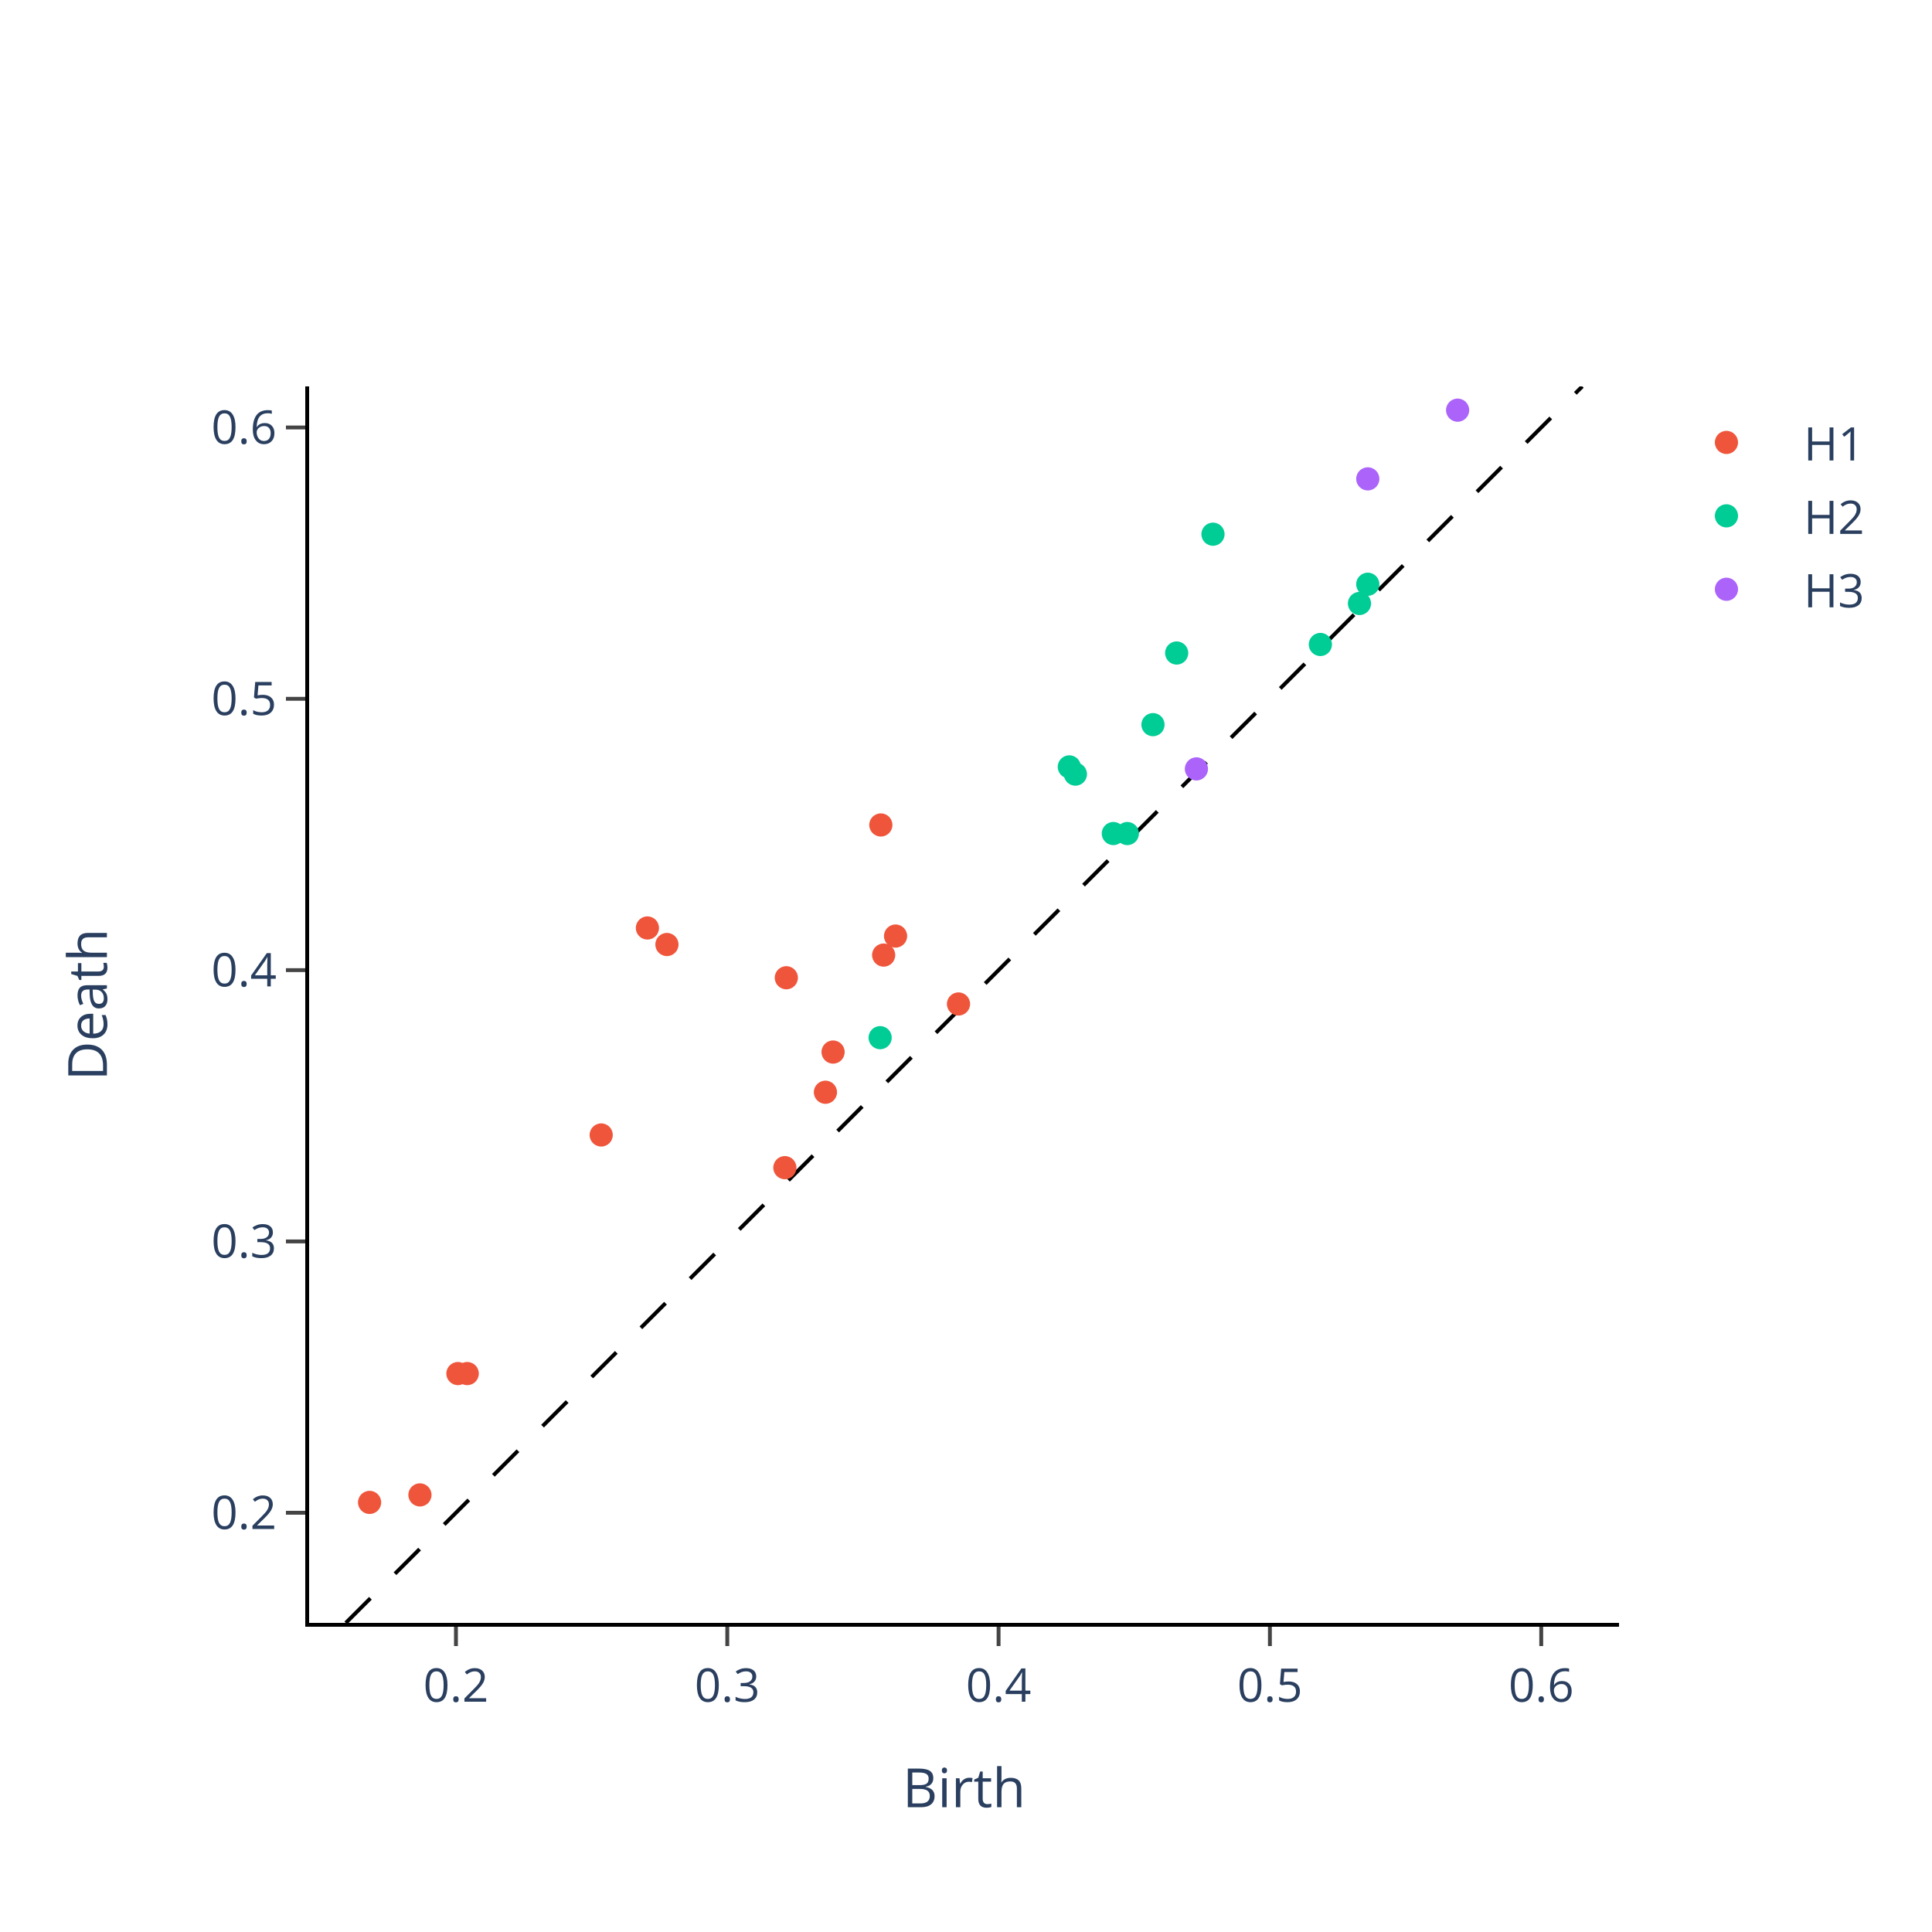
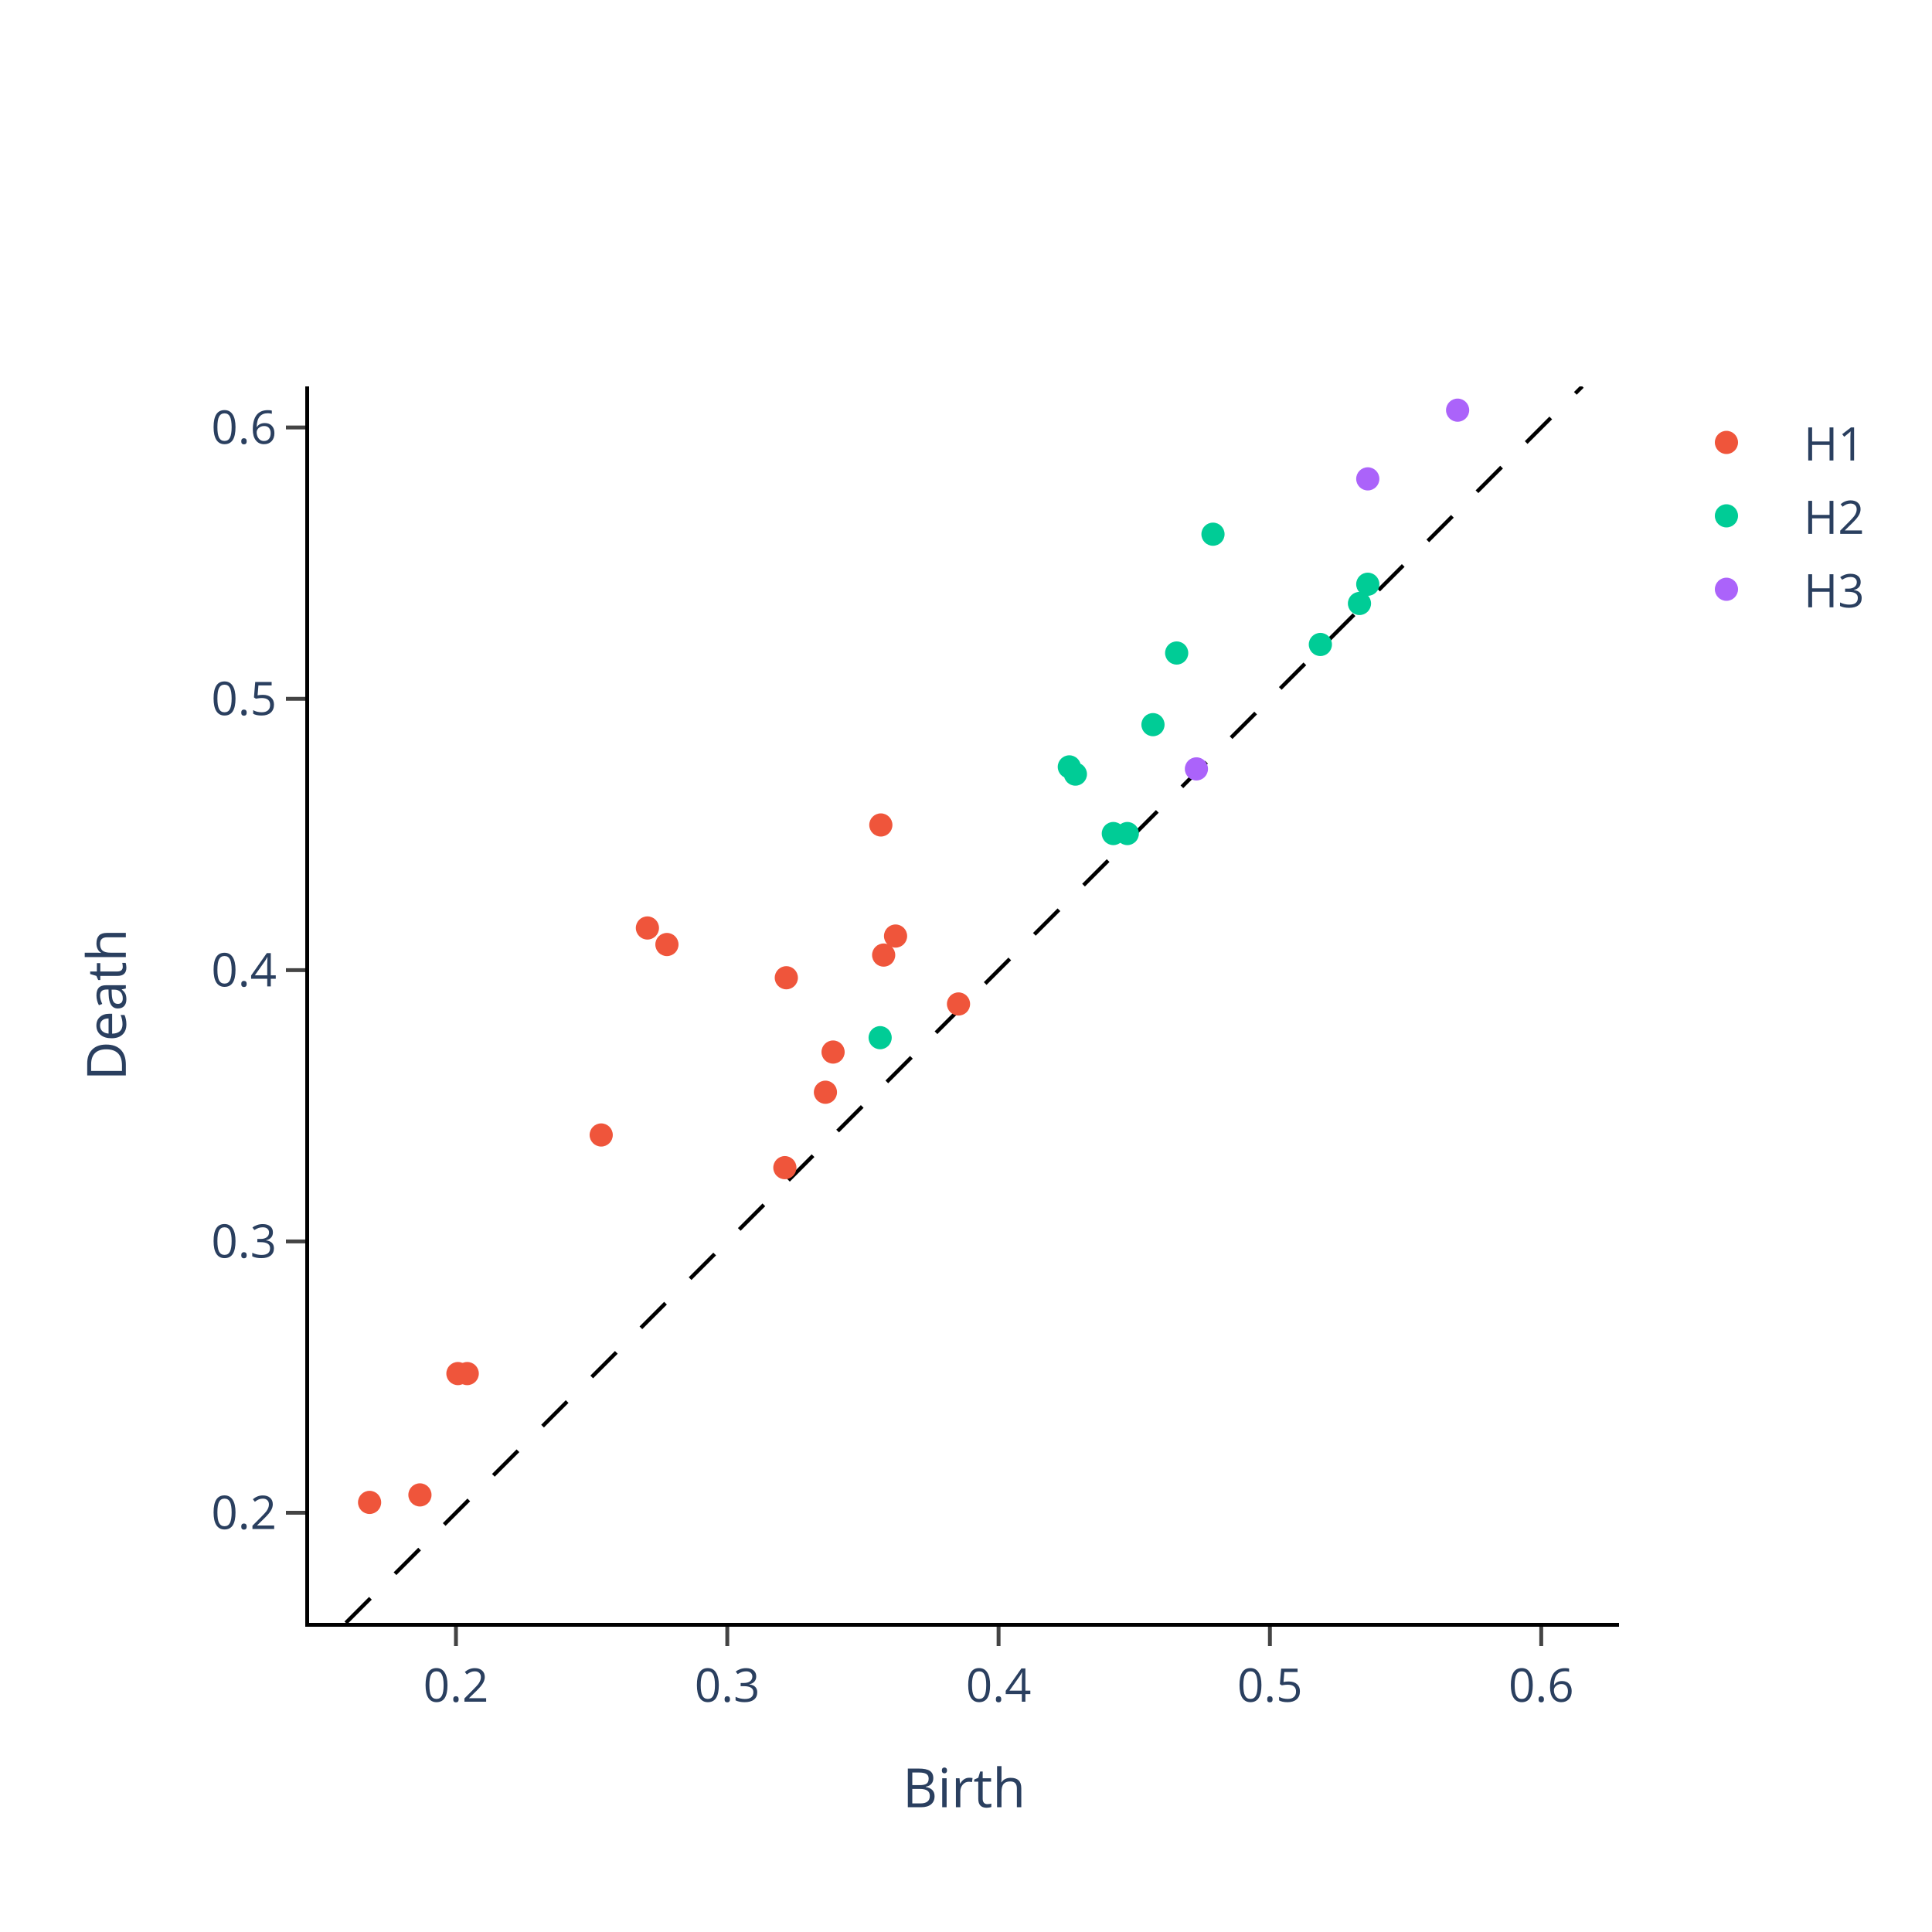
<svg xmlns="http://www.w3.org/2000/svg" class="main-svg" width="500" height="500" style="" viewBox="0 0 500 500">
  <rect x="0" y="0" width="500" height="500" style="fill: rgb(255, 255, 255); fill-opacity: 1;" />
-   <defs id="defs-e5f682">
+   <defs id="defs-61e026">
    <g class="clips">
-       <clipPath id="clipe5f682xyplot" class="plotclip">
+       <clipPath id="clip61e026xyplot" class="plotclip">
        <rect width="339" height="320" />
      </clipPath>
-       <clipPath class="axesclip" id="clipe5f682x">
+       <clipPath class="axesclip" id="clip61e026x">
        <rect x="80" y="0" width="339" height="500" />
      </clipPath>
-       <clipPath class="axesclip" id="clipe5f682y">
+       <clipPath class="axesclip" id="clip61e026y">
        <rect x="0" y="100" width="500" height="320" />
      </clipPath>
-       <clipPath class="axesclip" id="clipe5f682xy">
+       <clipPath class="axesclip" id="clip61e026xy">
        <rect x="80" y="100" width="339" height="320" />
      </clipPath>
    </g>
    <g class="gradients" />
    <g class="patterns" />
  </defs>
  <g class="bglayer" />
  <g class="layer-below">
    <g class="imagelayer" />
    <g class="shapelayer" />
  </g>
  <g class="cartesianlayer">
    <g class="subplot xy">
      <g class="layer-subplot">
        <g class="shapelayer" />
        <g class="imagelayer" />
      </g>
      <g class="minor-gridlayer">
        <g class="x" />
        <g class="y" />
      </g>
      <g class="gridlayer">
        <g class="x">
          <path class="xgrid crisp" transform="translate(118,0)" d="M0,100v320" style="stroke: rgb(255, 255, 255); stroke-opacity: 1; stroke-width: 1px;" />
          <path class="xgrid crisp" transform="translate(188.22,0)" d="M0,100v320" style="stroke: rgb(255, 255, 255); stroke-opacity: 1; stroke-width: 1px;" />
          <path class="xgrid crisp" transform="translate(258.43,0)" d="M0,100v320" style="stroke: rgb(255, 255, 255); stroke-opacity: 1; stroke-width: 1px;" />
          <path class="xgrid crisp" transform="translate(328.65,0)" d="M0,100v320" style="stroke: rgb(255, 255, 255); stroke-opacity: 1; stroke-width: 1px;" />
          <path class="xgrid crisp" transform="translate(398.87,0)" d="M0,100v320" style="stroke: rgb(255, 255, 255); stroke-opacity: 1; stroke-width: 1px;" />
        </g>
        <g class="y">
          <path class="ygrid crisp" transform="translate(0,391.5)" d="M80,0h339" style="stroke: rgb(255, 255, 255); stroke-opacity: 1; stroke-width: 1px;" />
          <path class="ygrid crisp" transform="translate(0,321.28)" d="M80,0h339" style="stroke: rgb(255, 255, 255); stroke-opacity: 1; stroke-width: 1px;" />
          <path class="ygrid crisp" transform="translate(0,251.07)" d="M80,0h339" style="stroke: rgb(255, 255, 255); stroke-opacity: 1; stroke-width: 1px;" />
          <path class="ygrid crisp" transform="translate(0,180.85)" d="M80,0h339" style="stroke: rgb(255, 255, 255); stroke-opacity: 1; stroke-width: 1px;" />
          <path class="ygrid crisp" transform="translate(0,110.63)" d="M80,0h339" style="stroke: rgb(255, 255, 255); stroke-opacity: 1; stroke-width: 1px;" />
        </g>
      </g>
      <g class="zerolinelayer" />
+       <g class="layer-between">
+         <g class="shapelayer" />
+         <g class="imagelayer" />
+       </g>
      <path class="xlines-below" />
      <path class="ylines-below" />
      <g class="overlines-below" />
      <g class="xaxislayer-below" />
      <g class="yaxislayer-below" />
      <g class="overaxes-below" />
-       <g class="plot" transform="translate(80,100)" clip-path="url(#clipe5f682xyplot)">
-         <g class="scatterlayer mlayer">
-           <g class="trace scatter trace21c191" style="stroke-miterlimit: 2; opacity: 1;">
-             <g class="fills" />
-             <g class="errorbars" />
-             <g class="lines">
-               <path class="js-line" d="M9.5,320L329.5,0" style="vector-effect: none; fill: none; stroke: rgb(0, 0, 0); stroke-opacity: 1; stroke-dasharray: 9px, 9px; stroke-width: 1px; opacity: 1;" />
-             </g>
-             <g class="points" />
-             <g class="text" />
-           </g>
-           <g class="trace scatter trace7879db" style="stroke-miterlimit: 2; opacity: 1;">
-             <g class="fills" />
-             <g class="errorbars" />
-             <g class="lines" />
-             <g class="points">
-               <path class="point" transform="translate(168.06,159.83)" d="M3,0A3,3 0 1,1 0,-3A3,3 0 0,1 3,0Z" style="opacity: 1; stroke-width: 0px; fill: rgb(239, 85, 59); fill-opacity: 1;" />
-               <path class="point" transform="translate(151.77,142.25)" d="M3,0A3,3 0 1,1 0,-3A3,3 0 0,1 3,0Z" style="opacity: 1; stroke-width: 0px; fill: rgb(239, 85, 59); fill-opacity: 1;" />
-               <path class="point" transform="translate(148.69,147.17)" d="M3,0A3,3 0 1,1 0,-3A3,3 0 0,1 3,0Z" style="opacity: 1; stroke-width: 0px; fill: rgb(239, 85, 59); fill-opacity: 1;" />
-               <path class="point" transform="translate(147.96,113.5)" d="M3,0A3,3 0 1,1 0,-3A3,3 0 0,1 3,0Z" style="opacity: 1; stroke-width: 0px; fill: rgb(239, 85, 59); fill-opacity: 1;" />
-               <path class="point" transform="translate(135.6,172.27)" d="M3,0A3,3 0 1,1 0,-3A3,3 0 0,1 3,0Z" style="opacity: 1; stroke-width: 0px; fill: rgb(239, 85, 59); fill-opacity: 1;" />
-               <path class="point" transform="translate(133.62,182.67)" d="M3,0A3,3 0 1,1 0,-3A3,3 0 0,1 3,0Z" style="opacity: 1; stroke-width: 0px; fill: rgb(239, 85, 59); fill-opacity: 1;" />
-               <path class="point" transform="translate(123.5,153.04)" d="M3,0A3,3 0 1,1 0,-3A3,3 0 0,1 3,0Z" style="opacity: 1; stroke-width: 0px; fill: rgb(239, 85, 59); fill-opacity: 1;" />
-               <path class="point" transform="translate(123.12,202.19)" d="M3,0A3,3 0 1,1 0,-3A3,3 0 0,1 3,0Z" style="opacity: 1; stroke-width: 0px; fill: rgb(239, 85, 59); fill-opacity: 1;" />
-               <path class="point" transform="translate(92.6,144.44)" d="M3,0A3,3 0 1,1 0,-3A3,3 0 0,1 3,0Z" style="opacity: 1; stroke-width: 0px; fill: rgb(239, 85, 59); fill-opacity: 1;" />
-               <path class="point" transform="translate(87.55,140.16)" d="M3,0A3,3 0 1,1 0,-3A3,3 0 0,1 3,0Z" style="opacity: 1; stroke-width: 0px; fill: rgb(239, 85, 59); fill-opacity: 1;" />
-               <path class="point" transform="translate(75.59,193.73)" d="M3,0A3,3 0 1,1 0,-3A3,3 0 0,1 3,0Z" style="opacity: 1; stroke-width: 0px; fill: rgb(239, 85, 59); fill-opacity: 1;" />
-               <path class="point" transform="translate(40.92,255.48)" d="M3,0A3,3 0 1,1 0,-3A3,3 0 0,1 3,0Z" style="opacity: 1; stroke-width: 0px; fill: rgb(239, 85, 59); fill-opacity: 1;" />
-               <path class="point" transform="translate(38.51,255.48)" d="M3,0A3,3 0 1,1 0,-3A3,3 0 0,1 3,0Z" style="opacity: 1; stroke-width: 0px; fill: rgb(239, 85, 59); fill-opacity: 1;" />
-               <path class="point" transform="translate(28.68,286.88)" d="M3,0A3,3 0 1,1 0,-3A3,3 0 0,1 3,0Z" style="opacity: 1; stroke-width: 0px; fill: rgb(239, 85, 59); fill-opacity: 1;" />
-               <path class="point" transform="translate(15.65,288.82)" d="M3,0A3,3 0 1,1 0,-3A3,3 0 0,1 3,0Z" style="opacity: 1; stroke-width: 0px; fill: rgb(239, 85, 59); fill-opacity: 1;" />
-             </g>
-             <g class="text" />
-           </g>
-           <g class="trace scatter trace972d61" style="stroke-miterlimit: 2; opacity: 1;">
-             <g class="fills" />
-             <g class="errorbars" />
-             <g class="lines" />
-             <g class="points">
-               <path class="point" transform="translate(273.98,51.2)" d="M3,0A3,3 0 1,1 0,-3A3,3 0 0,1 3,0Z" style="opacity: 1; stroke-width: 0px; fill: rgb(0, 204, 150); fill-opacity: 1;" />
-               <path class="point" transform="translate(271.83,56.18)" d="M3,0A3,3 0 1,1 0,-3A3,3 0 0,1 3,0Z" style="opacity: 1; stroke-width: 0px; fill: rgb(0, 204, 150); fill-opacity: 1;" />
-               <path class="point" transform="translate(261.71,66.79)" d="M3,0A3,3 0 1,1 0,-3A3,3 0 0,1 3,0Z" style="opacity: 1; stroke-width: 0px; fill: rgb(0, 204, 150); fill-opacity: 1;" />
-               <path class="point" transform="translate(233.92,38.25)" d="M3,0A3,3 0 1,1 0,-3A3,3 0 0,1 3,0Z" style="opacity: 1; stroke-width: 0px; fill: rgb(0, 204, 150); fill-opacity: 1;" />
-               <path class="point" transform="translate(224.52,69)" d="M3,0A3,3 0 1,1 0,-3A3,3 0 0,1 3,0Z" style="opacity: 1; stroke-width: 0px; fill: rgb(0, 204, 150); fill-opacity: 1;" />
-               <path class="point" transform="translate(218.39,87.54)" d="M3,0A3,3 0 1,1 0,-3A3,3 0 0,1 3,0Z" style="opacity: 1; stroke-width: 0px; fill: rgb(0, 204, 150); fill-opacity: 1;" />
-               <path class="point" transform="translate(211.75,115.72)" d="M3,0A3,3 0 1,1 0,-3A3,3 0 0,1 3,0Z" style="opacity: 1; stroke-width: 0px; fill: rgb(0, 204, 150); fill-opacity: 1;" />
-               <path class="point" transform="translate(208.13,115.72)" d="M3,0A3,3 0 1,1 0,-3A3,3 0 0,1 3,0Z" style="opacity: 1; stroke-width: 0px; fill: rgb(0, 204, 150); fill-opacity: 1;" />
-               <path class="point" transform="translate(198.31,100.34)" d="M3,0A3,3 0 1,1 0,-3A3,3 0 0,1 3,0Z" style="opacity: 1; stroke-width: 0px; fill: rgb(0, 204, 150); fill-opacity: 1;" />
-               <path class="point" transform="translate(196.74,98.47)" d="M3,0A3,3 0 1,1 0,-3A3,3 0 0,1 3,0Z" style="opacity: 1; stroke-width: 0px; fill: rgb(0, 204, 150); fill-opacity: 1;" />
-               <path class="point" transform="translate(147.78,168.55)" d="M3,0A3,3 0 1,1 0,-3A3,3 0 0,1 3,0Z" style="opacity: 1; stroke-width: 0px; fill: rgb(0, 204, 150); fill-opacity: 1;" />
-             </g>
-             <g class="text" />
-           </g>
-           <g class="trace scatter trace408f0e" style="stroke-miterlimit: 2; opacity: 1;">
-             <g class="fills" />
-             <g class="errorbars" />
-             <g class="lines" />
-             <g class="points">
-               <path class="point" transform="translate(297.23,6.15)" d="M3,0A3,3 0 1,1 0,-3A3,3 0 0,1 3,0Z" style="opacity: 1; stroke-width: 0px; fill: rgb(171, 99, 250); fill-opacity: 1;" />
-               <path class="point" transform="translate(273.98,23.93)" d="M3,0A3,3 0 1,1 0,-3A3,3 0 0,1 3,0Z" style="opacity: 1; stroke-width: 0px; fill: rgb(171, 99, 250); fill-opacity: 1;" />
-               <path class="point" transform="translate(229.63,98.99)" d="M3,0A3,3 0 1,1 0,-3A3,3 0 0,1 3,0Z" style="opacity: 1; stroke-width: 0px; fill: rgb(171, 99, 250); fill-opacity: 1;" />
-             </g>
-             <g class="text" />
-           </g>
-         </g>
-       </g>
-       <g class="overplot" />
+       <g class="overplot">
+         <g class="xy" transform="translate(80,100)" clip-path="url(#clip61e026xyplot)">
+           <g class="scatterlayer mlayer">
+             <g class="trace scatter trace063516" style="stroke-miterlimit: 2; opacity: 1;">
+               <g class="fills" />
+               <g class="errorbars" />
+               <g class="lines">
+                 <path class="js-line" d="M9.5,320L329.5,0" style="vector-effect: none; fill: none; stroke: rgb(0, 0, 0); stroke-opacity: 1; stroke-dasharray: 9px, 9px; stroke-width: 1px; opacity: 1;" />
+               </g>
+               <g class="points" />
+               <g class="text" />
+             </g>
+             <g class="trace scatter traceb91d7d" style="stroke-miterlimit: 2; opacity: 1;">
+               <g class="fills" />
+               <g class="errorbars" />
+               <g class="lines" />
+               <g class="points">
+                 <path class="point" transform="translate(168.06,159.83)" d="M3,0A3,3 0 1,1 0,-3A3,3 0 0,1 3,0Z" style="opacity: 1; stroke-width: 0px; fill: rgb(239, 85, 59); fill-opacity: 1;" />
+                 <path class="point" transform="translate(151.77,142.25)" d="M3,0A3,3 0 1,1 0,-3A3,3 0 0,1 3,0Z" style="opacity: 1; stroke-width: 0px; fill: rgb(239, 85, 59); fill-opacity: 1;" />
+                 <path class="point" transform="translate(148.69,147.17)" d="M3,0A3,3 0 1,1 0,-3A3,3 0 0,1 3,0Z" style="opacity: 1; stroke-width: 0px; fill: rgb(239, 85, 59); fill-opacity: 1;" />
+                 <path class="point" transform="translate(147.96,113.5)" d="M3,0A3,3 0 1,1 0,-3A3,3 0 0,1 3,0Z" style="opacity: 1; stroke-width: 0px; fill: rgb(239, 85, 59); fill-opacity: 1;" />
+                 <path class="point" transform="translate(135.6,172.27)" d="M3,0A3,3 0 1,1 0,-3A3,3 0 0,1 3,0Z" style="opacity: 1; stroke-width: 0px; fill: rgb(239, 85, 59); fill-opacity: 1;" />
+                 <path class="point" transform="translate(133.62,182.67)" d="M3,0A3,3 0 1,1 0,-3A3,3 0 0,1 3,0Z" style="opacity: 1; stroke-width: 0px; fill: rgb(239, 85, 59); fill-opacity: 1;" />
+                 <path class="point" transform="translate(123.5,153.04)" d="M3,0A3,3 0 1,1 0,-3A3,3 0 0,1 3,0Z" style="opacity: 1; stroke-width: 0px; fill: rgb(239, 85, 59); fill-opacity: 1;" />
+                 <path class="point" transform="translate(123.12,202.19)" d="M3,0A3,3 0 1,1 0,-3A3,3 0 0,1 3,0Z" style="opacity: 1; stroke-width: 0px; fill: rgb(239, 85, 59); fill-opacity: 1;" />
+                 <path class="point" transform="translate(92.6,144.44)" d="M3,0A3,3 0 1,1 0,-3A3,3 0 0,1 3,0Z" style="opacity: 1; stroke-width: 0px; fill: rgb(239, 85, 59); fill-opacity: 1;" />
+                 <path class="point" transform="translate(87.55,140.16)" d="M3,0A3,3 0 1,1 0,-3A3,3 0 0,1 3,0Z" style="opacity: 1; stroke-width: 0px; fill: rgb(239, 85, 59); fill-opacity: 1;" />
+                 <path class="point" transform="translate(75.59,193.73)" d="M3,0A3,3 0 1,1 0,-3A3,3 0 0,1 3,0Z" style="opacity: 1; stroke-width: 0px; fill: rgb(239, 85, 59); fill-opacity: 1;" />
+                 <path class="point" transform="translate(40.92,255.48)" d="M3,0A3,3 0 1,1 0,-3A3,3 0 0,1 3,0Z" style="opacity: 1; stroke-width: 0px; fill: rgb(239, 85, 59); fill-opacity: 1;" />
+                 <path class="point" transform="translate(38.51,255.48)" d="M3,0A3,3 0 1,1 0,-3A3,3 0 0,1 3,0Z" style="opacity: 1; stroke-width: 0px; fill: rgb(239, 85, 59); fill-opacity: 1;" />
+                 <path class="point" transform="translate(28.68,286.88)" d="M3,0A3,3 0 1,1 0,-3A3,3 0 0,1 3,0Z" style="opacity: 1; stroke-width: 0px; fill: rgb(239, 85, 59); fill-opacity: 1;" />
+                 <path class="point" transform="translate(15.65,288.82)" d="M3,0A3,3 0 1,1 0,-3A3,3 0 0,1 3,0Z" style="opacity: 1; stroke-width: 0px; fill: rgb(239, 85, 59); fill-opacity: 1;" />
+               </g>
+               <g class="text" />
+             </g>
+             <g class="trace scatter trace1de7b7" style="stroke-miterlimit: 2; opacity: 1;">
+               <g class="fills" />
+               <g class="errorbars" />
+               <g class="lines" />
+               <g class="points">
+                 <path class="point" transform="translate(273.98,51.2)" d="M3,0A3,3 0 1,1 0,-3A3,3 0 0,1 3,0Z" style="opacity: 1; stroke-width: 0px; fill: rgb(0, 204, 150); fill-opacity: 1;" />
+                 <path class="point" transform="translate(271.83,56.18)" d="M3,0A3,3 0 1,1 0,-3A3,3 0 0,1 3,0Z" style="opacity: 1; stroke-width: 0px; fill: rgb(0, 204, 150); fill-opacity: 1;" />
+                 <path class="point" transform="translate(261.71,66.79)" d="M3,0A3,3 0 1,1 0,-3A3,3 0 0,1 3,0Z" style="opacity: 1; stroke-width: 0px; fill: rgb(0, 204, 150); fill-opacity: 1;" />
+                 <path class="point" transform="translate(233.92,38.25)" d="M3,0A3,3 0 1,1 0,-3A3,3 0 0,1 3,0Z" style="opacity: 1; stroke-width: 0px; fill: rgb(0, 204, 150); fill-opacity: 1;" />
+                 <path class="point" transform="translate(224.52,69)" d="M3,0A3,3 0 1,1 0,-3A3,3 0 0,1 3,0Z" style="opacity: 1; stroke-width: 0px; fill: rgb(0, 204, 150); fill-opacity: 1;" />
+                 <path class="point" transform="translate(218.39,87.54)" d="M3,0A3,3 0 1,1 0,-3A3,3 0 0,1 3,0Z" style="opacity: 1; stroke-width: 0px; fill: rgb(0, 204, 150); fill-opacity: 1;" />
+                 <path class="point" transform="translate(211.75,115.72)" d="M3,0A3,3 0 1,1 0,-3A3,3 0 0,1 3,0Z" style="opacity: 1; stroke-width: 0px; fill: rgb(0, 204, 150); fill-opacity: 1;" />
+                 <path class="point" transform="translate(208.13,115.72)" d="M3,0A3,3 0 1,1 0,-3A3,3 0 0,1 3,0Z" style="opacity: 1; stroke-width: 0px; fill: rgb(0, 204, 150); fill-opacity: 1;" />
+                 <path class="point" transform="translate(198.31,100.34)" d="M3,0A3,3 0 1,1 0,-3A3,3 0 0,1 3,0Z" style="opacity: 1; stroke-width: 0px; fill: rgb(0, 204, 150); fill-opacity: 1;" />
+                 <path class="point" transform="translate(196.74,98.47)" d="M3,0A3,3 0 1,1 0,-3A3,3 0 0,1 3,0Z" style="opacity: 1; stroke-width: 0px; fill: rgb(0, 204, 150); fill-opacity: 1;" />
+                 <path class="point" transform="translate(147.78,168.55)" d="M3,0A3,3 0 1,1 0,-3A3,3 0 0,1 3,0Z" style="opacity: 1; stroke-width: 0px; fill: rgb(0, 204, 150); fill-opacity: 1;" />
+               </g>
+               <g class="text" />
+             </g>
+             <g class="trace scatter trace35934e" style="stroke-miterlimit: 2; opacity: 1;">
+               <g class="fills" />
+               <g class="errorbars" />
+               <g class="lines" />
+               <g class="points">
+                 <path class="point" transform="translate(297.23,6.15)" d="M3,0A3,3 0 1,1 0,-3A3,3 0 0,1 3,0Z" style="opacity: 1; stroke-width: 0px; fill: rgb(171, 99, 250); fill-opacity: 1;" />
+                 <path class="point" transform="translate(273.98,23.93)" d="M3,0A3,3 0 1,1 0,-3A3,3 0 0,1 3,0Z" style="opacity: 1; stroke-width: 0px; fill: rgb(171, 99, 250); fill-opacity: 1;" />
+                 <path class="point" transform="translate(229.63,98.99)" d="M3,0A3,3 0 1,1 0,-3A3,3 0 0,1 3,0Z" style="opacity: 1; stroke-width: 0px; fill: rgb(171, 99, 250); fill-opacity: 1;" />
+               </g>
+               <g class="text" />
+             </g>
+           </g>
+         </g>
+       </g>
      <path class="xlines-above crisp" d="M79,420.5H419" style="fill: none; stroke-width: 1px; stroke: rgb(0, 0, 0); stroke-opacity: 1;" />
      <path class="ylines-above crisp" d="M79.5,100V420" style="fill: none; stroke-width: 1px; stroke: rgb(0, 0, 0); stroke-opacity: 1;" />
      <g class="overlines-above" />
      <g class="xaxislayer-above">
        <path class="xtick ticks crisp" d="M0,421v5" transform="translate(118,0)" style="stroke: rgb(68, 68, 68); stroke-opacity: 1; stroke-width: 1px;" />
        <path class="xtick ticks crisp" d="M0,421v5" transform="translate(188.22,0)" style="stroke: rgb(68, 68, 68); stroke-opacity: 1; stroke-width: 1px;" />
        <path class="xtick ticks crisp" d="M0,421v5" transform="translate(258.43,0)" style="stroke: rgb(68, 68, 68); stroke-opacity: 1; stroke-width: 1px;" />
        <path class="xtick ticks crisp" d="M0,421v5" transform="translate(328.65,0)" style="stroke: rgb(68, 68, 68); stroke-opacity: 1; stroke-width: 1px;" />
        <path class="xtick ticks crisp" d="M0,421v5" transform="translate(398.87,0)" style="stroke: rgb(68, 68, 68); stroke-opacity: 1; stroke-width: 1px;" />
        <g class="xtick">
          <text text-anchor="middle" x="0" y="440.4" transform="translate(118,0)" style="font-family: 'Open Sans', verdana, arial, sans-serif; font-size: 12px; fill: rgb(42, 63, 95); fill-opacity: 1; white-space: pre; opacity: 1;">0.2</text>
        </g>
        <g class="xtick">
          <text text-anchor="middle" x="0" y="440.4" style="font-family: 'Open Sans', verdana, arial, sans-serif; font-size: 12px; fill: rgb(42, 63, 95); fill-opacity: 1; white-space: pre; opacity: 1;" transform="translate(188.22,0)">0.3</text>
        </g>
        <g class="xtick">
          <text text-anchor="middle" x="0" y="440.4" style="font-family: 'Open Sans', verdana, arial, sans-serif; font-size: 12px; fill: rgb(42, 63, 95); fill-opacity: 1; white-space: pre; opacity: 1;" transform="translate(258.43,0)">0.4</text>
        </g>
        <g class="xtick">
          <text text-anchor="middle" x="0" y="440.4" style="font-family: 'Open Sans', verdana, arial, sans-serif; font-size: 12px; fill: rgb(42, 63, 95); fill-opacity: 1; white-space: pre; opacity: 1;" transform="translate(328.65,0)">0.5</text>
        </g>
        <g class="xtick">
          <text text-anchor="middle" x="0" y="440.4" style="font-family: 'Open Sans', verdana, arial, sans-serif; font-size: 12px; fill: rgb(42, 63, 95); fill-opacity: 1; white-space: pre; opacity: 1;" transform="translate(398.87,0)">0.6</text>
        </g>
      </g>
      <g class="yaxislayer-above">
        <path class="ytick ticks crisp" d="M79,0h-5" transform="translate(0,391.5)" style="stroke: rgb(68, 68, 68); stroke-opacity: 1; stroke-width: 1px;" />
        <path class="ytick ticks crisp" d="M79,0h-5" transform="translate(0,321.28)" style="stroke: rgb(68, 68, 68); stroke-opacity: 1; stroke-width: 1px;" />
        <path class="ytick ticks crisp" d="M79,0h-5" transform="translate(0,251.07)" style="stroke: rgb(68, 68, 68); stroke-opacity: 1; stroke-width: 1px;" />
        <path class="ytick ticks crisp" d="M79,0h-5" transform="translate(0,180.85)" style="stroke: rgb(68, 68, 68); stroke-opacity: 1; stroke-width: 1px;" />
        <path class="ytick ticks crisp" d="M79,0h-5" transform="translate(0,110.63)" style="stroke: rgb(68, 68, 68); stroke-opacity: 1; stroke-width: 1px;" />
        <g class="ytick">
          <text text-anchor="end" x="71.6" y="4.2" transform="translate(0,391.5)" style="font-family: 'Open Sans', verdana, arial, sans-serif; font-size: 12px; fill: rgb(42, 63, 95); fill-opacity: 1; white-space: pre; opacity: 1;">0.2</text>
        </g>
        <g class="ytick">
          <text text-anchor="end" x="71.6" y="4.2" style="font-family: 'Open Sans', verdana, arial, sans-serif; font-size: 12px; fill: rgb(42, 63, 95); fill-opacity: 1; white-space: pre; opacity: 1;" transform="translate(0,321.28)">0.3</text>
        </g>
        <g class="ytick">
          <text text-anchor="end" x="71.6" y="4.2" style="font-family: 'Open Sans', verdana, arial, sans-serif; font-size: 12px; fill: rgb(42, 63, 95); fill-opacity: 1; white-space: pre; opacity: 1;" transform="translate(0,251.07)">0.4</text>
        </g>
        <g class="ytick">
          <text text-anchor="end" x="71.6" y="4.2" style="font-family: 'Open Sans', verdana, arial, sans-serif; font-size: 12px; fill: rgb(42, 63, 95); fill-opacity: 1; white-space: pre; opacity: 1;" transform="translate(0,180.85)">0.5</text>
        </g>
        <g class="ytick">
          <text text-anchor="end" x="71.6" y="4.2" style="font-family: 'Open Sans', verdana, arial, sans-serif; font-size: 12px; fill: rgb(42, 63, 95); fill-opacity: 1; white-space: pre; opacity: 1;" transform="translate(0,110.63)">0.6</text>
        </g>
      </g>
      <g class="overaxes-above" />
    </g>
  </g>
  <g class="polarlayer" />
  <g class="smithlayer" />
  <g class="ternarylayer" />
  <g class="geolayer" />
  <g class="funnelarealayer" />
  <g class="pielayer" />
  <g class="iciclelayer" />
  <g class="treemaplayer" />
  <g class="sunburstlayer" />
  <g class="glimages" />
-   <defs id="topdefs-e5f682">
+   <defs id="topdefs-61e026">
    <g class="clips" />
-     <clipPath id="legende5f682">
+     <clipPath id="legend61e026">
      <rect width="62" height="67" x="0" y="0" />
    </clipPath>
  </defs>
  <g class="layer-above">
    <g class="imagelayer" />
    <g class="shapelayer" />
  </g>
  <g class="infolayer">
    <g class="legend" pointer-events="all" transform="translate(426.8,100)">
-       <rect class="bg" shape-rendering="crispEdges" width="62" height="67" x="0" y="0" style="stroke: rgb(68, 68, 68); stroke-opacity: 1; fill: rgb(255, 255, 255); fill-opacity: 1; stroke-width: 0px;" />
-       <g class="scrollbox" transform="" clip-path="url(#legende5f682)">
+       <rect class="bg" shape-rendering="crispEdges" style="stroke: rgb(68, 68, 68); stroke-opacity: 1; fill: rgb(255, 255, 255); fill-opacity: 1; stroke-width: 0px;" width="62" height="67" x="0" y="0" />
+       <g class="scrollbox" transform="" clip-path="url(#legend61e026)">
        <g class="groups">
          <g class="traces" transform="translate(0,14.5)" style="opacity: 1;">
            <text class="legendtext" text-anchor="start" x="40" y="4.68" style="font-family: 'Open Sans', verdana, arial, sans-serif; font-size: 12px; fill: rgb(42, 63, 95); fill-opacity: 1; white-space: pre;">H1</text>
            <g class="layers" style="opacity: 1;">
              <g class="legendfill" />
              <g class="legendlines" />
              <g class="legendsymbols">
                <g class="legendpoints">
                  <path class="scatterpts" transform="translate(20,0)" d="M3,0A3,3 0 1,1 0,-3A3,3 0 0,1 3,0Z" style="opacity: 1; stroke-width: 0px; fill: rgb(239, 85, 59); fill-opacity: 1;" />
                </g>
              </g>
            </g>
            <rect class="legendtoggle" x="0" y="-9.5" width="56.656" height="19" style="fill: rgb(0, 0, 0); fill-opacity: 0;" />
          </g>
          <g class="traces" transform="translate(0,33.5)" style="opacity: 1;">
            <text class="legendtext" text-anchor="start" x="40" y="4.68" style="font-family: 'Open Sans', verdana, arial, sans-serif; font-size: 12px; fill: rgb(42, 63, 95); fill-opacity: 1; white-space: pre;">H2</text>
            <g class="layers" style="opacity: 1;">
              <g class="legendfill" />
              <g class="legendlines" />
              <g class="legendsymbols">
                <g class="legendpoints">
                  <path class="scatterpts" transform="translate(20,0)" d="M3,0A3,3 0 1,1 0,-3A3,3 0 0,1 3,0Z" style="opacity: 1; stroke-width: 0px; fill: rgb(0, 204, 150); fill-opacity: 1;" />
                </g>
              </g>
            </g>
            <rect class="legendtoggle" x="0" y="-9.5" width="56.656" height="19" style="fill: rgb(0, 0, 0); fill-opacity: 0;" />
          </g>
          <g class="traces" transform="translate(0,52.5)" style="opacity: 1;">
            <text class="legendtext" text-anchor="start" x="40" y="4.68" style="font-family: 'Open Sans', verdana, arial, sans-serif; font-size: 12px; fill: rgb(42, 63, 95); fill-opacity: 1; white-space: pre;">H3</text>
            <g class="layers" style="opacity: 1;">
              <g class="legendfill" />
              <g class="legendlines" />
              <g class="legendsymbols">
                <g class="legendpoints">
                  <path class="scatterpts" transform="translate(20,0)" d="M3,0A3,3 0 1,1 0,-3A3,3 0 0,1 3,0Z" style="opacity: 1; stroke-width: 0px; fill: rgb(171, 99, 250); fill-opacity: 1;" />
                </g>
              </g>
            </g>
            <rect class="legendtoggle" x="0" y="-9.5" width="56.656" height="19" style="fill: rgb(0, 0, 0); fill-opacity: 0;" />
          </g>
        </g>
      </g>
-       <rect class="scrollbar" rx="20" ry="3" width="0" height="0" x="0" y="0" style="fill: rgb(128, 139, 164); fill-opacity: 1;" />
+       <rect class="scrollbar" rx="20" ry="3" width="0" height="0" style="fill: rgb(128, 139, 164); fill-opacity: 1;" x="0" y="0" />
    </g>
    <g class="g-gtitle" />
    <g class="g-xtitle">
-       <text class="xtitle" x="249.5" y="467.706" text-anchor="middle" style="font-family: 'Open Sans', verdana, arial, sans-serif; font-size: 14px; fill: rgb(42, 63, 95); opacity: 1; font-weight: normal; white-space: pre;">Birth</text>
+       <text class="xtitle" x="249.5" y="467.706" text-anchor="middle" style="opacity: 1; font-family: 'Open Sans', verdana, arial, sans-serif; font-size: 14px; fill: rgb(42, 63, 95); fill-opacity: 1; white-space: pre;">Birth</text>
    </g>
    <g class="g-ytitle">
-       <text class="ytitle" transform="rotate(-90,27.66875,260)" x="27.669" y="260" text-anchor="middle" style="font-family: 'Open Sans', verdana, arial, sans-serif; font-size: 14px; fill: rgb(42, 63, 95); opacity: 1; font-weight: normal; white-space: pre;">Death</text>
+       <text class="ytitle" transform="rotate(-90,32.56875,260)" x="32.569" y="260" text-anchor="middle" style="opacity: 1; font-family: 'Open Sans', verdana, arial, sans-serif; font-size: 14px; fill: rgb(42, 63, 95); fill-opacity: 1; white-space: pre;">Death</text>
    </g>
  </g>
</svg>
